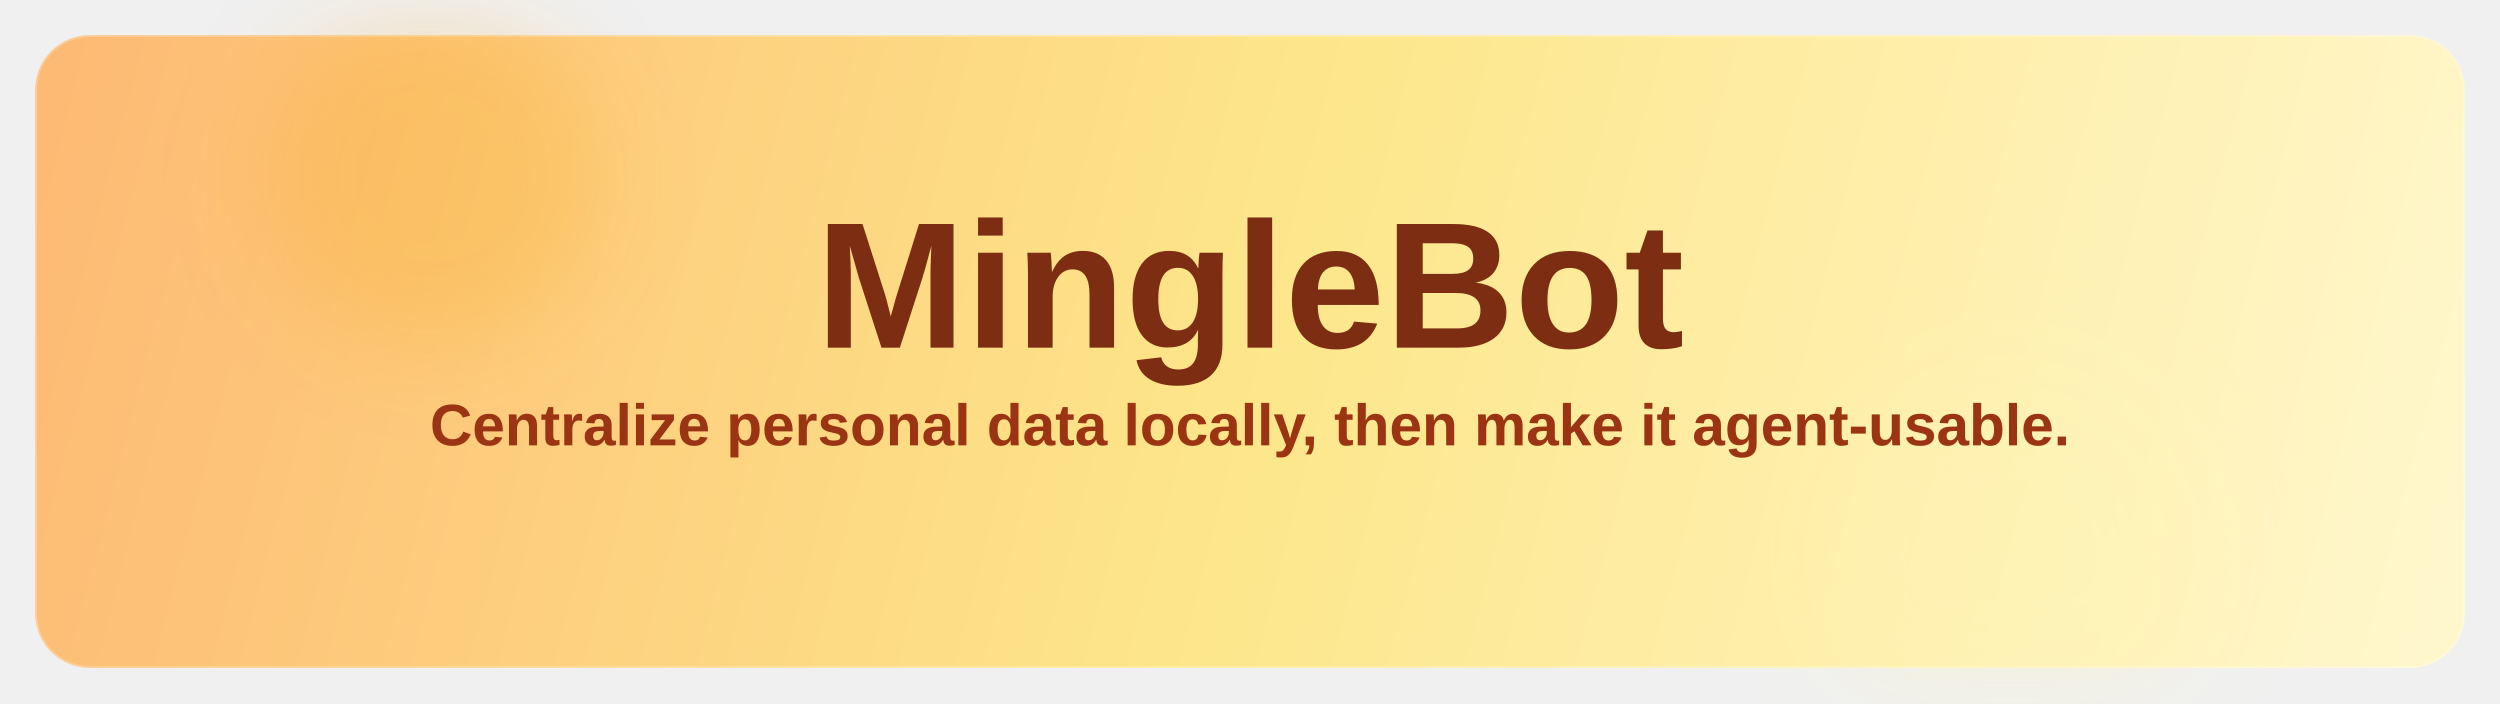
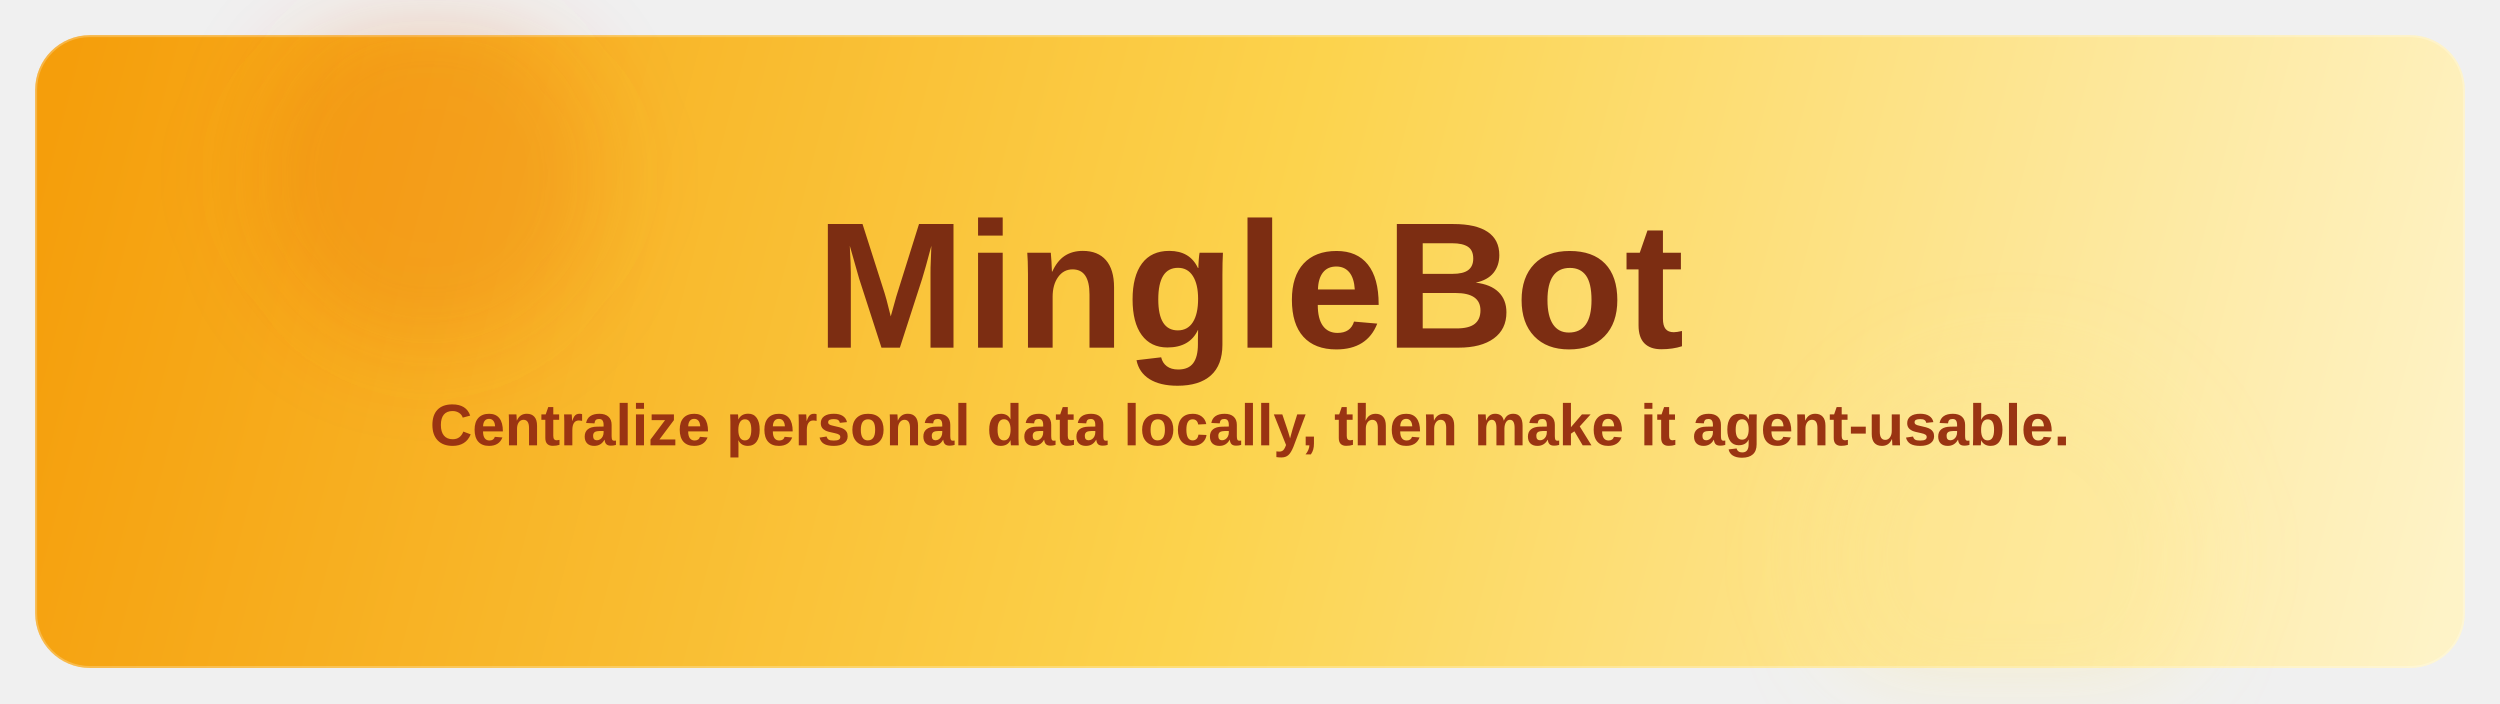
<svg xmlns="http://www.w3.org/2000/svg" width="1280" height="360" viewBox="0 0 1280 360" fill="none">
  <defs>
    <linearGradient id="bg" x1="36" y1="24" x2="1244" y2="336" gradientUnits="userSpaceOnUse">
-       <stop stop-color="#FDBA74" />
-       <stop offset="0.5" stop-color="#FDE68A" />
-       <stop offset="1" stop-color="#FFF7CC" />
+       <stop stop-color="#F59E0B" />
+       <stop offset="0.5" stop-color="#FCD34D" />
+       <stop offset="1" stop-color="#FEF3C7" />
    </linearGradient>
    <filter id="soft" x="-40%" y="-40%" width="180%" height="180%">
      <feGaussianBlur stdDeviation="24" />
    </filter>
  </defs>
  <rect x="18" y="18" width="1244" height="324" rx="28" fill="url(#bg)" />
  <rect x="18.5" y="18.5" width="1243" height="323" rx="27.5" stroke="#FFFFFF" stroke-opacity="0.24" />
-   <circle cx="220" cy="90" r="88" fill="#F59E0B" fill-opacity="0.18" filter="url(#soft)" />
-   <circle cx="1030" cy="285" r="96" fill="#FFF3B0" fill-opacity="0.3" filter="url(#soft)" />
+   <circle cx="220" cy="90" r="88" fill="#EA580C" fill-opacity="0.2" filter="url(#soft)" />
+   <circle cx="1030" cy="285" r="96" fill="#FDE68A" fill-opacity="0.26" filter="url(#soft)" />
  <text x="640" y="178" text-anchor="middle" fill="#7C2D12" font-family="Segoe UI, Arial, sans-serif" font-size="92" font-weight="800">
    MingleBot
  </text>
  <text x="640" y="228" text-anchor="middle" fill="#9A3412" font-family="Segoe UI, Arial, sans-serif" font-size="30" font-weight="600">
    Centralize personal data locally, then make it agent-usable.
  </text>
</svg>
